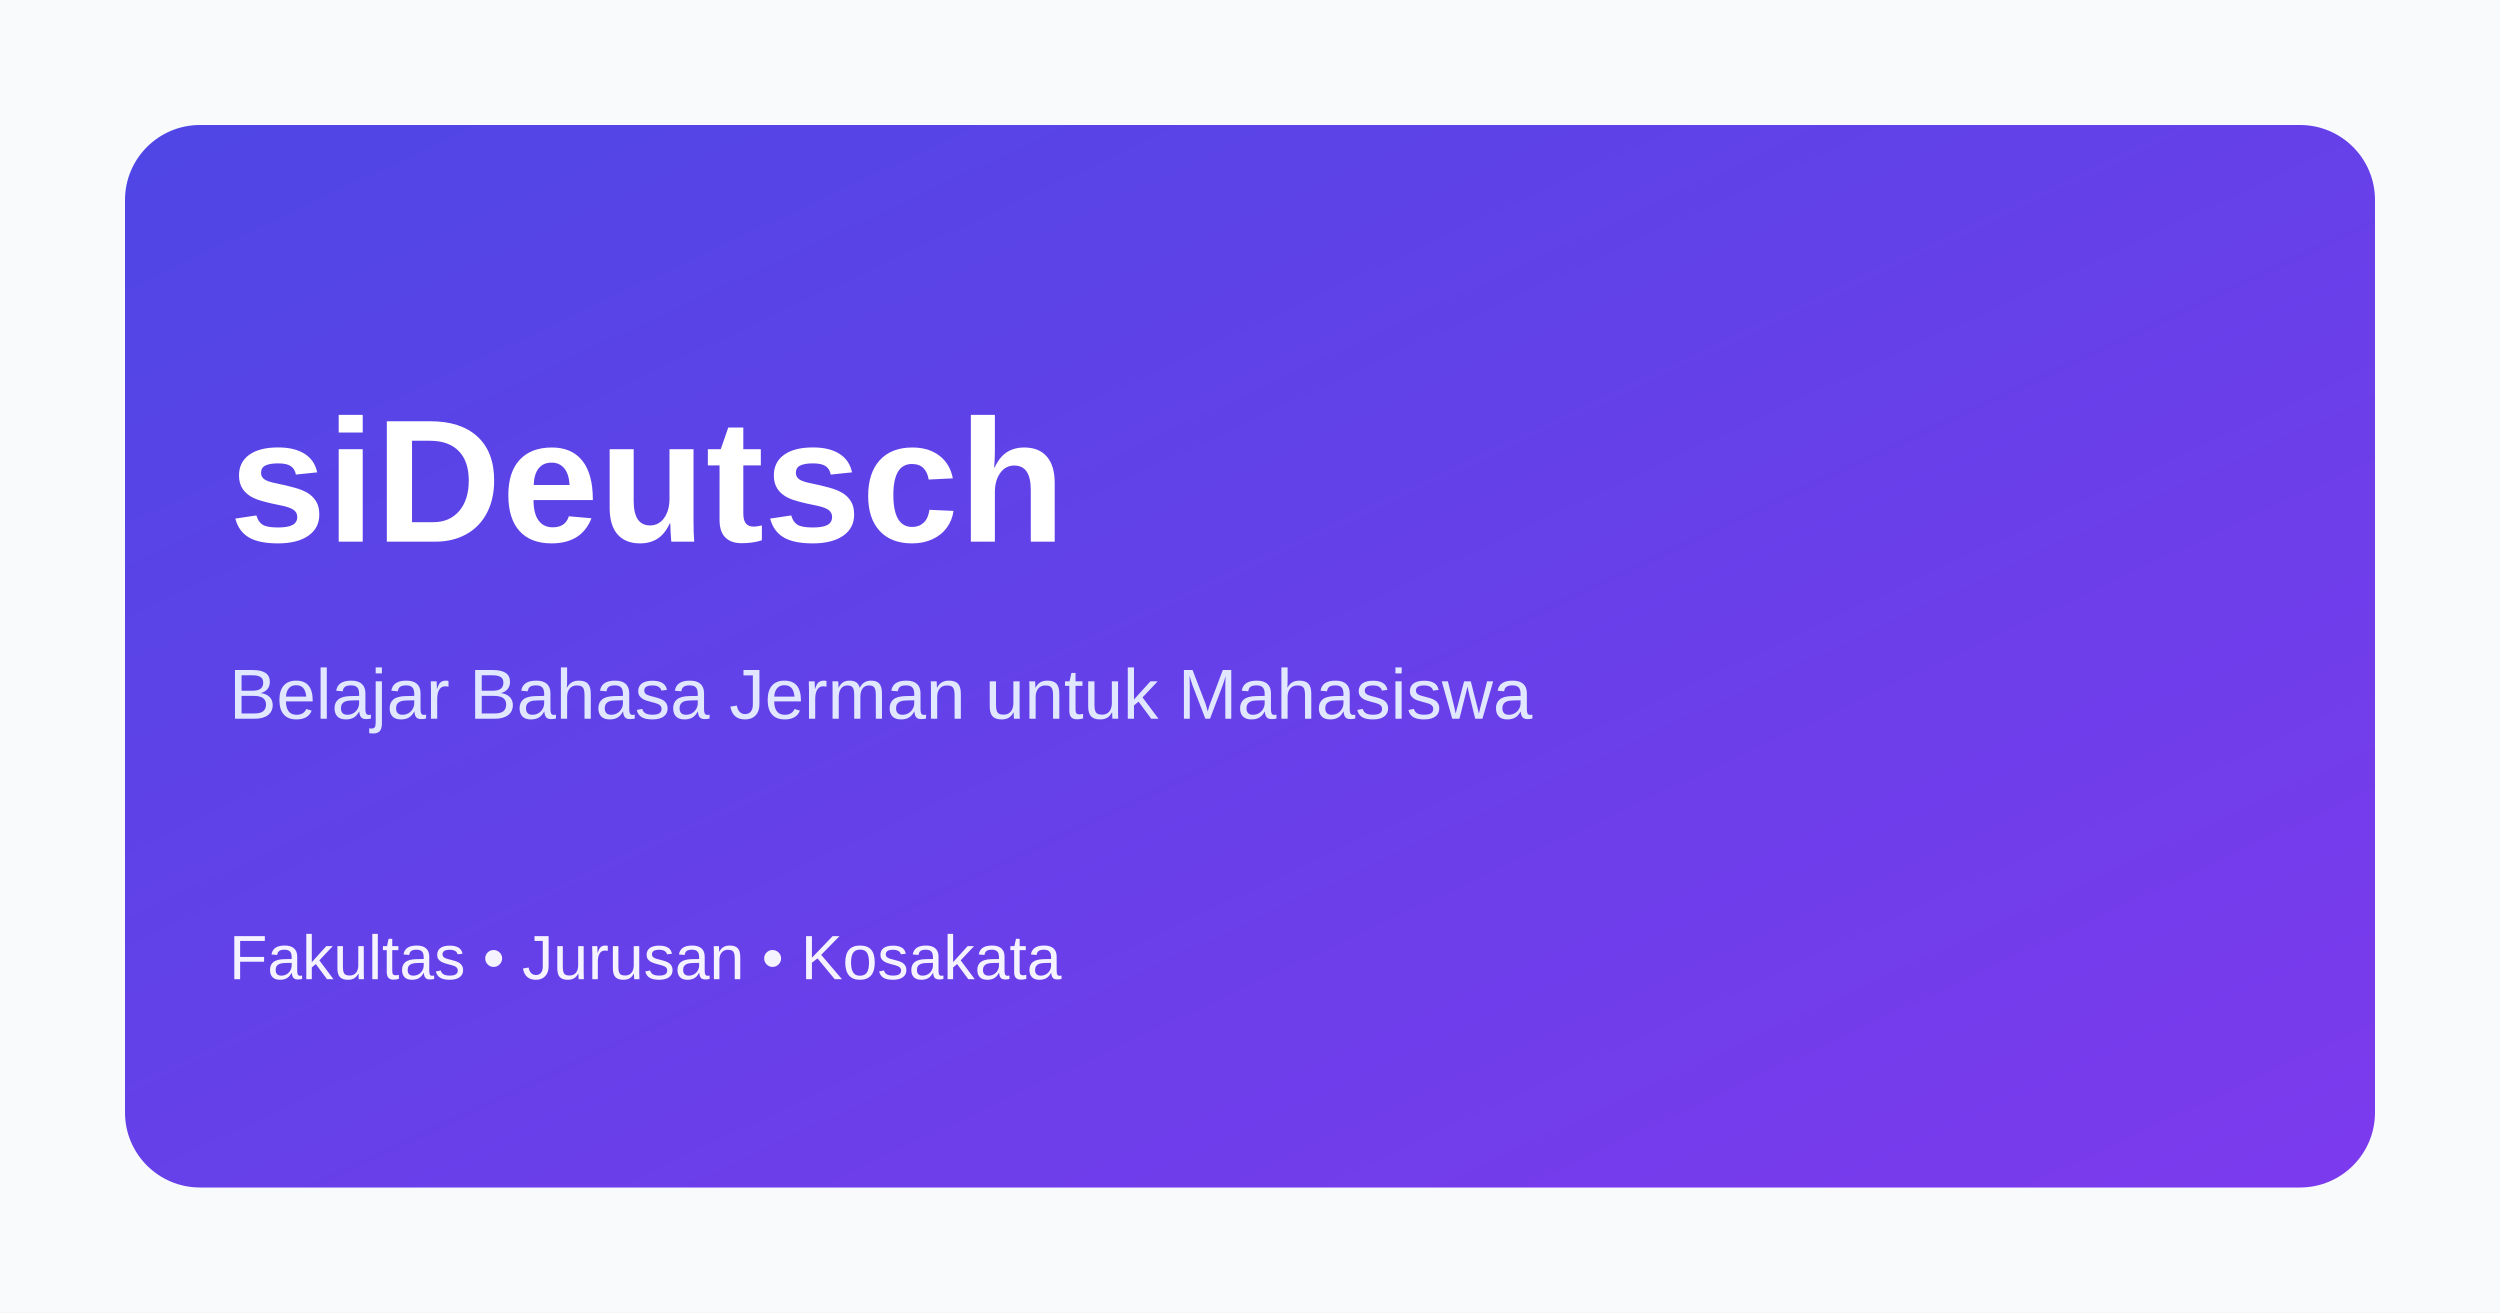
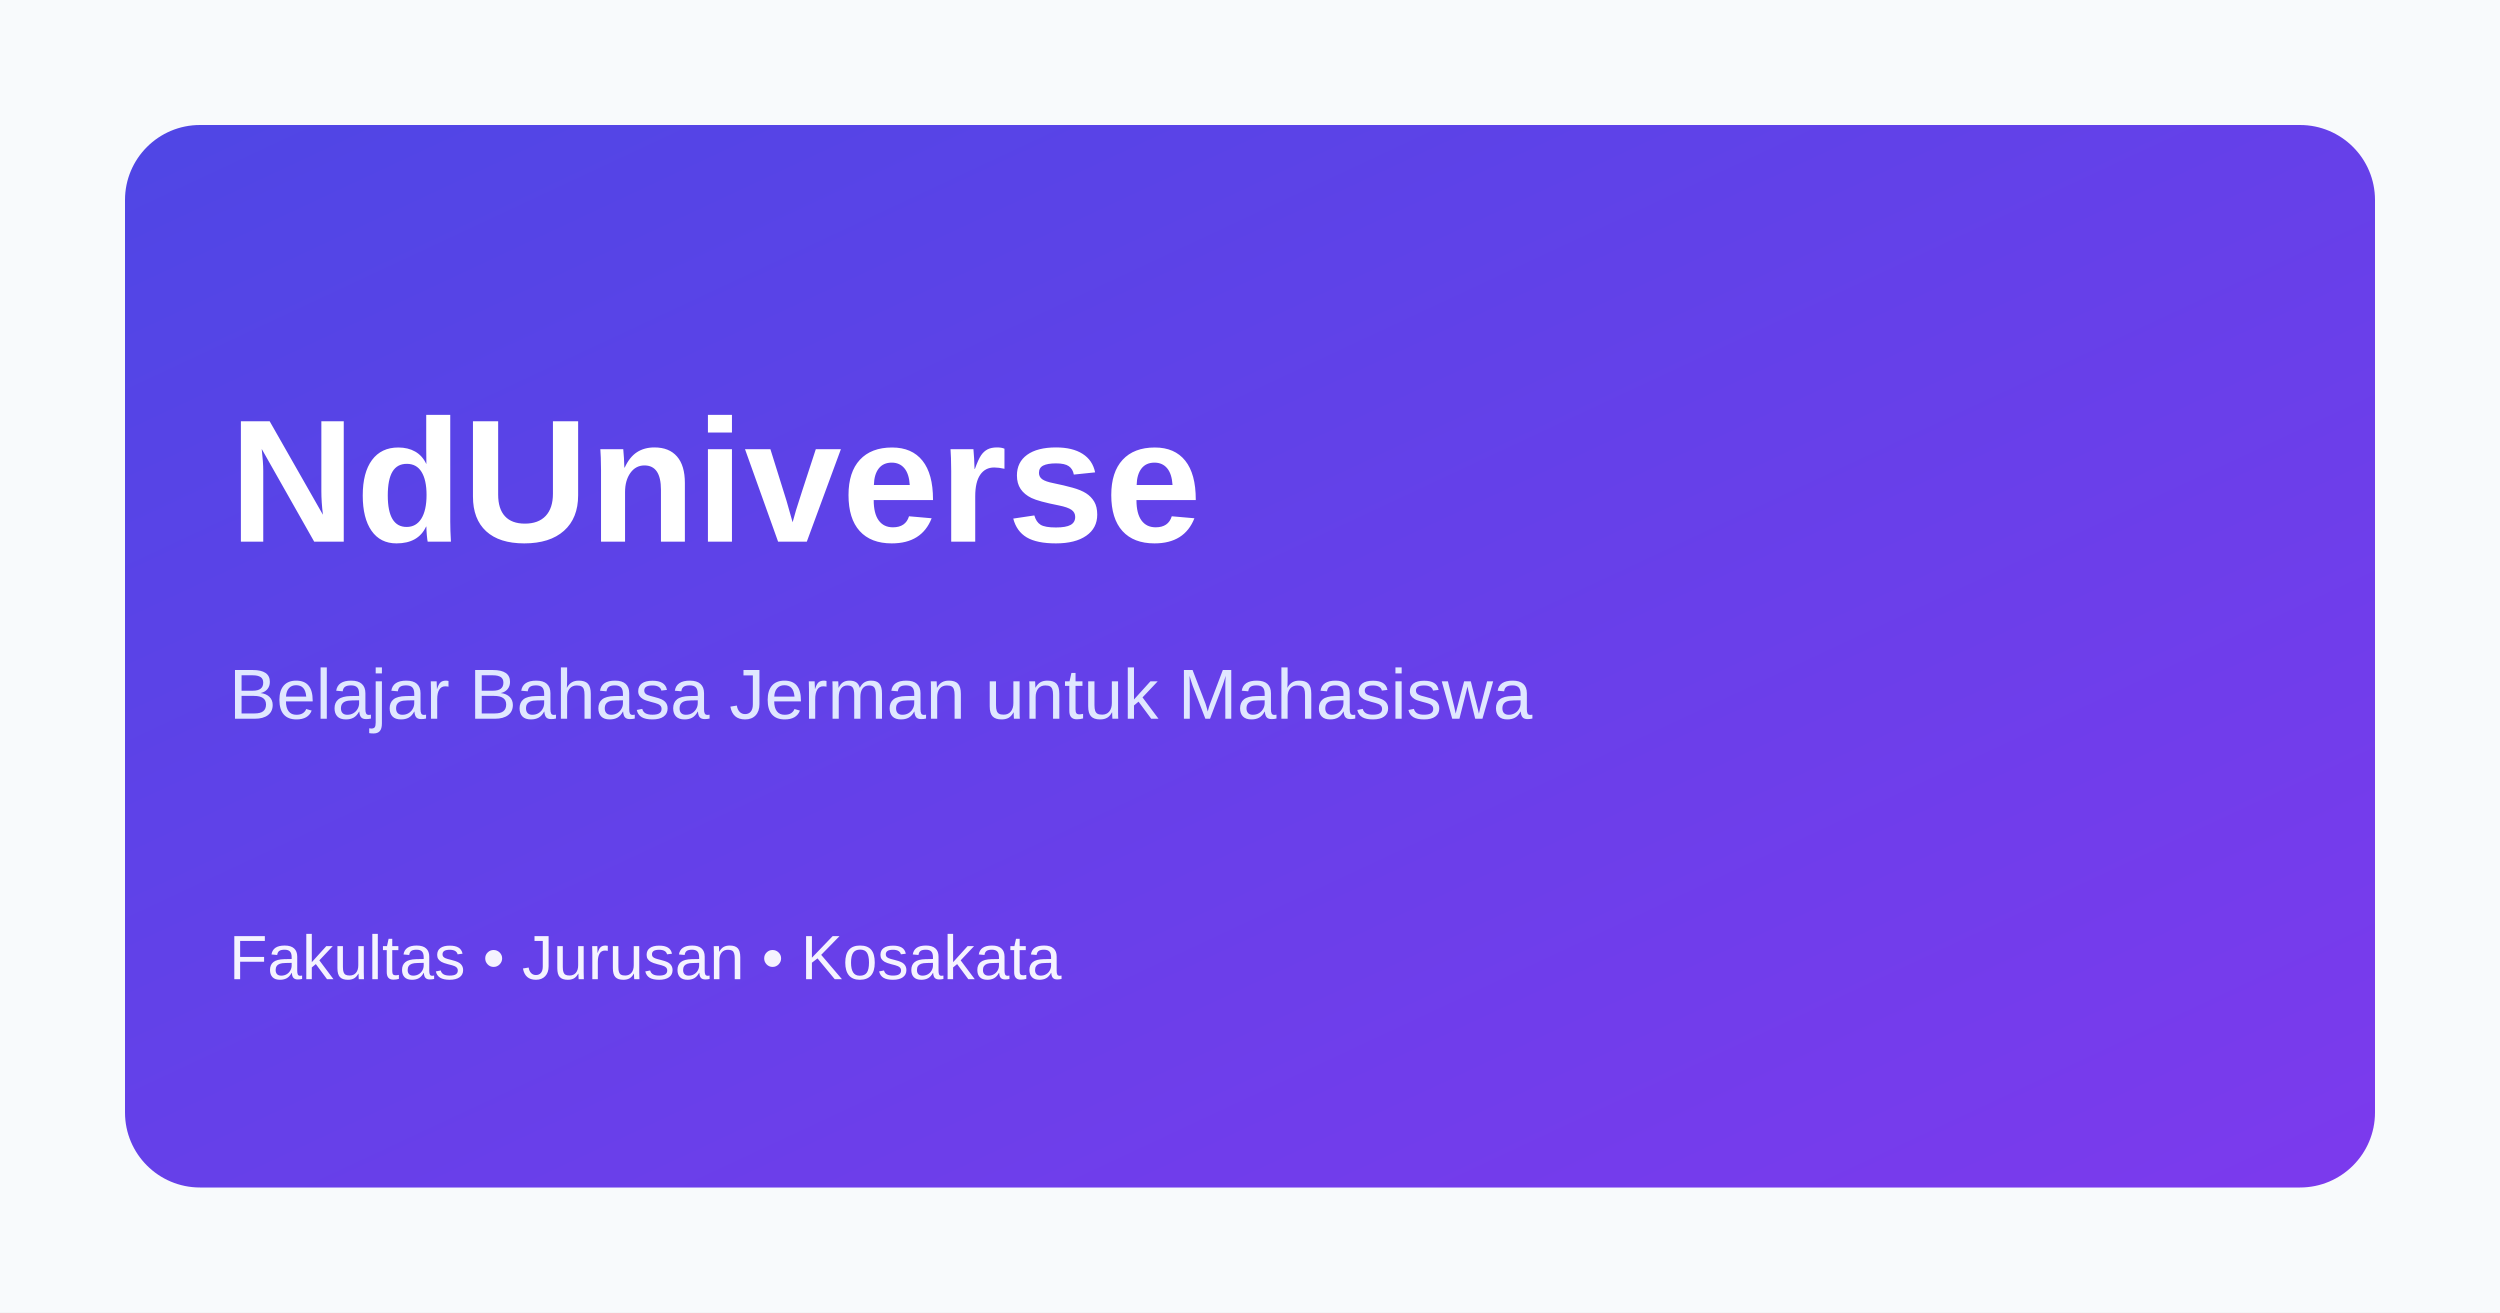
<svg xmlns="http://www.w3.org/2000/svg" width="1200" height="630" viewBox="0 0 1200 630" role="img" aria-labelledby="title desc">
  <defs>
    <linearGradient id="bg" x1="0%" x2="100%" y1="0%" y2="100%">
      <stop offset="0%" stop-color="#4f46e5" />
      <stop offset="100%" stop-color="#7c3aed" />
    </linearGradient>
  </defs>
  <rect width="1200" height="630" fill="#f8fafc" />
  <rect x="60" y="60" width="1080" height="510" rx="36" fill="url(#bg)" />
-   <text x="110" y="260" font-family="Segoe UI, Arial, sans-serif" font-size="84" font-weight="800" fill="#ffffff">siDeutsch</text>
+   <text x="110" y="260" font-family="Segoe UI, Arial, sans-serif" font-size="84" font-weight="800" fill="#ffffff">NdUniverse</text>
  <text x="110" y="345" font-family="Segoe UI, Arial, sans-serif" font-size="34" fill="#e0e7ff">Belajar Bahasa Jerman untuk Mahasiswa</text>
  <text x="110" y="470" font-family="Segoe UI, Arial, sans-serif" font-size="30" fill="#f5f3ff">Fakultas • Jurusan • Kosakata</text>
</svg>
